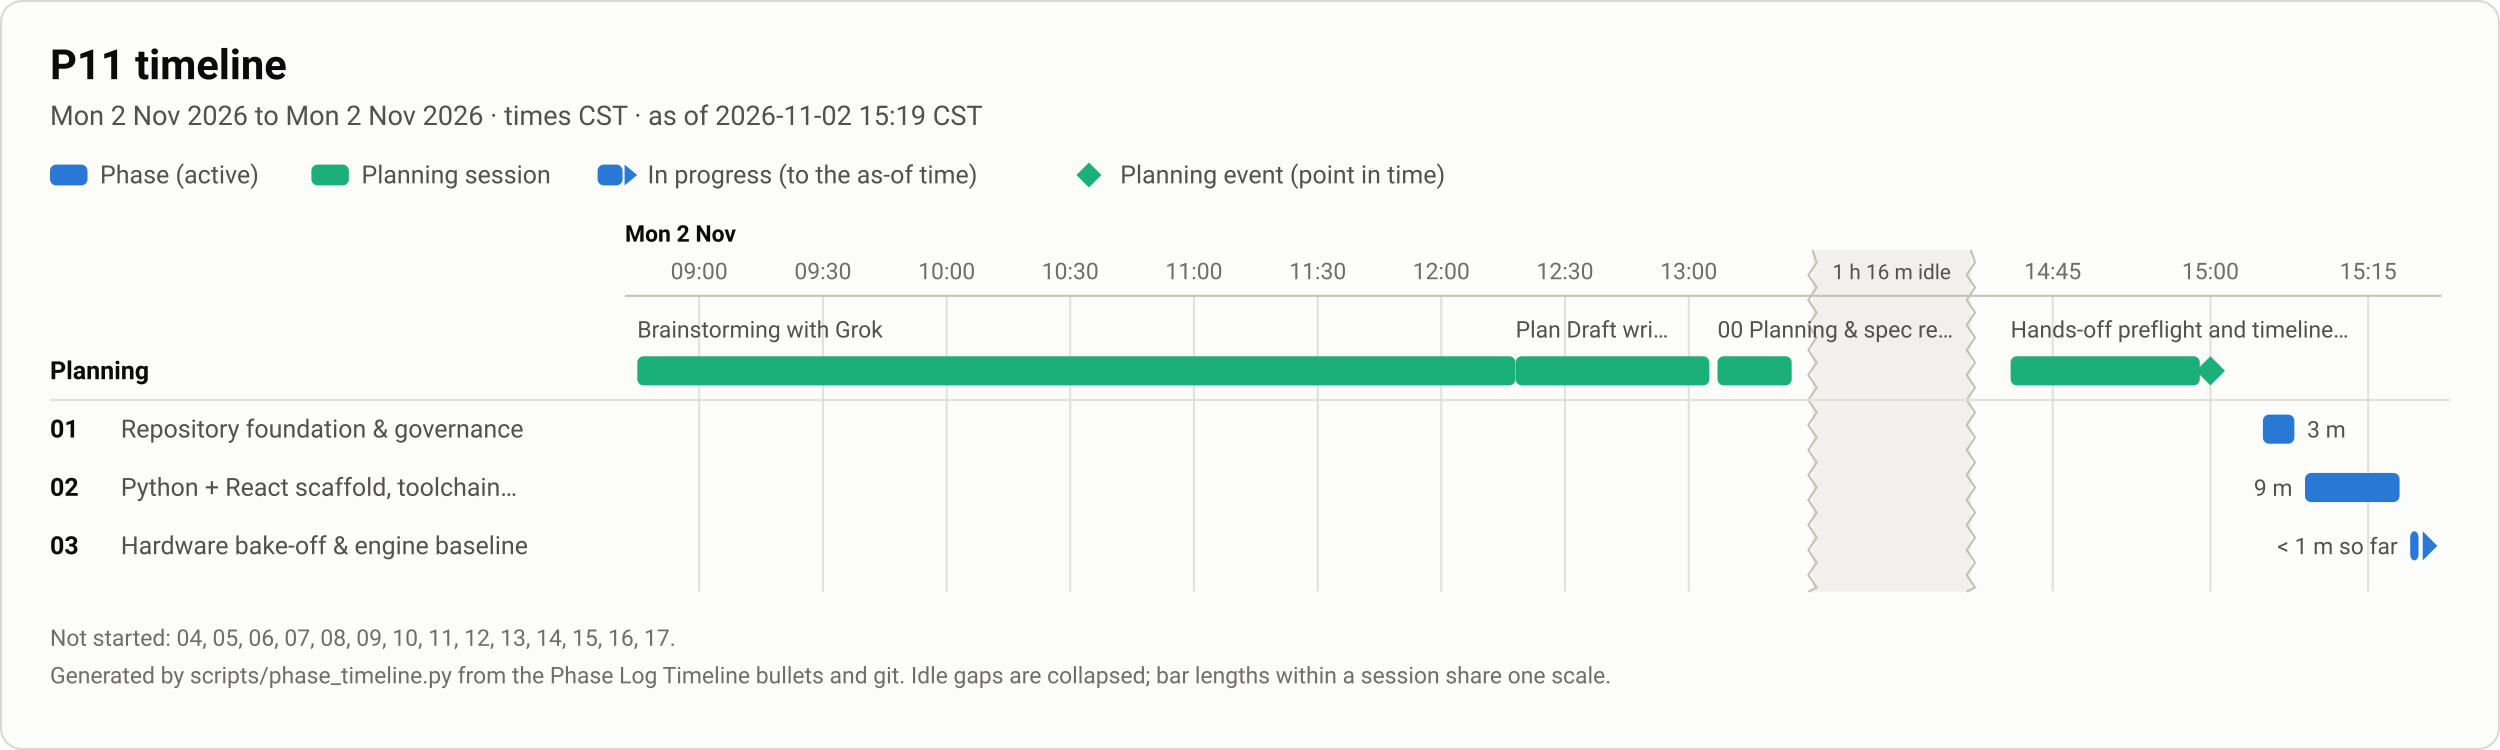
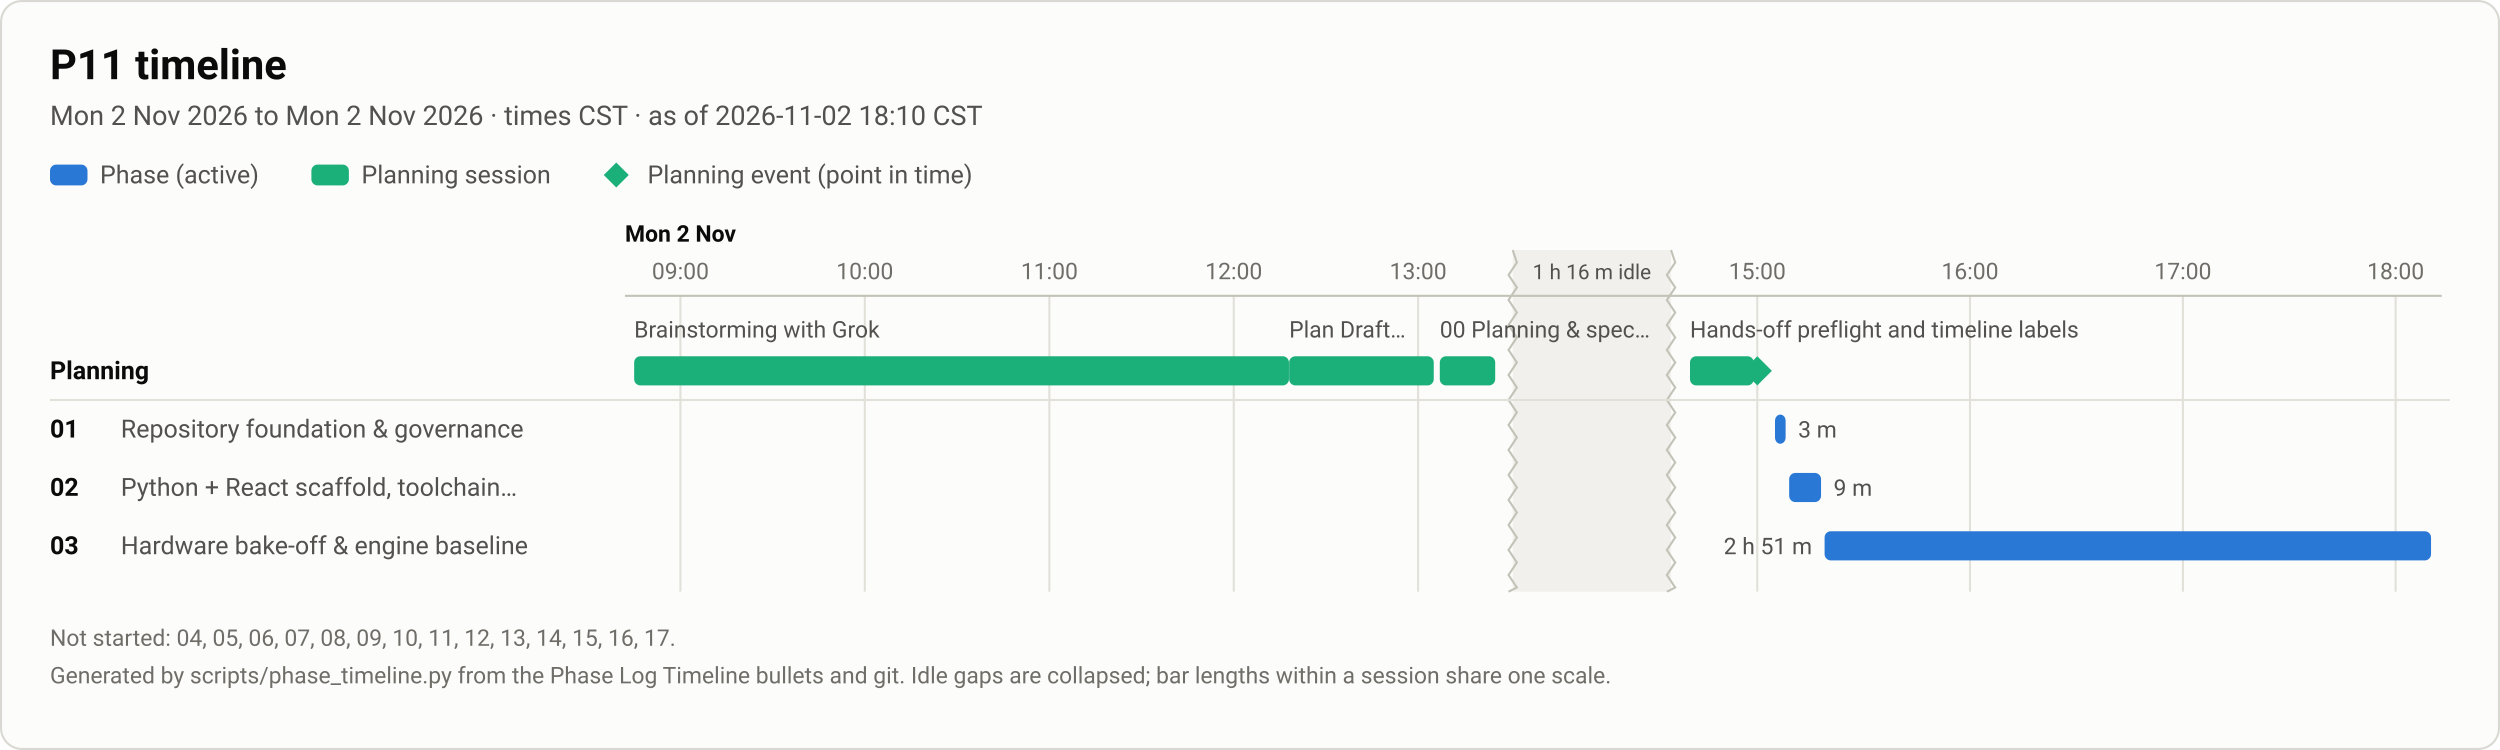
<svg xmlns="http://www.w3.org/2000/svg" width="1200" height="360" viewBox="0 0 1200 360" role="img" aria-labelledby="tl-title tl-desc" font-family="system-ui, -apple-system, &quot;Segoe UI&quot;, Roboto, sans-serif" data-timeline-format="1">
  <style>.card{fill:#fcfcfb;stroke:#d9d8d2}.t1{fill:#0b0b0b}.t2{fill:#52514e}.t3{fill:#6f6d68}.grid{stroke:#e1e0d9}.axis{stroke:#c3c2b7}.brk{fill:#f1f0ec}.brke{stroke:#c3c2b7;fill:none}.ph{fill:#2a78d6}.pl{fill:#1baf7a}.tail{stroke:#2a78d6}.tailpl{stroke:#1baf7a}.hb{fill:#fbe1d6}.hl{stroke:#eb6834}.wo{stroke:#eb6834;fill:none}.ap{stroke:#0b0b0b;fill:none}.sep{stroke:#e1e0d9}text{font-variant-numeric:tabular-nums}@media (prefers-color-scheme: dark){.card{fill:#1a1a19;stroke:#3a3a37}.t1{fill:#f0efec}.t2{fill:#c3c2b7}.t3{fill:#a3a19a}.grid{stroke:#2c2c2a}.axis{stroke:#4a4a46}.brk{fill:#262624}.brke{stroke:#4a4a46;fill:none}.ph{fill:#3987e5}.pl{fill:#199e70}.tail{stroke:#3987e5}.tailpl{stroke:#199e70}.hb{fill:#4a2a1c}.hl{stroke:#d95926}.wo{stroke:#d95926;fill:none}.ap{stroke:#f0efec;fill:none}.sep{stroke:#2c2c2a}}</style>
  <defs>
    <pattern id="tl-hatch" patternUnits="userSpaceOnUse" width="6" height="6" patternTransform="rotate(45)">
      <rect class="hb" width="6" height="6" />
      <line class="hl" x1="1.5" y1="0" x2="1.5" y2="6" stroke-width="2.4" />
    </pattern>
  </defs>
  <rect class="card" x="0.5" y="0.5" width="1199" height="359" rx="10" />
  <text class="t1" x="24" y="38" font-size="20" font-weight="600">P11 timeline</text>
-   <text class="t2" x="24" y="60" font-size="13">Mon 2 Nov 2026 to Mon 2 Nov 2026 · times CST · as of 2026-11-02 15:19 CST</text>
+   <text class="t2" x="24" y="60" font-size="13">Mon 2 Nov 2026 to Mon 2 Nov 2026 · times CST · as of 2026-11-02 18:10 CST</text>
  <rect class="ph" x="24.0" y="79" width="18" height="10" rx="3" />
  <text class="t2" x="48" y="88" font-size="12">Phase (active)</text>
  <rect class="pl" x="149.462" y="79" width="18" height="10" rx="3" />
  <text class="t2" x="173.5" y="88" font-size="12">Planning session</text>
-   <rect class="ph" x="286.848" y="79" width="12" height="10" rx="3" />
-   <path class="ph" d="M299.8 79l6 5l-6 5z" />
-   <text class="t2" x="310.8" y="88" font-size="12">In progress (to the as-of time)</text>
-   <path class="pl" d="M522.7 78l6 6l-6 6l-6-6z" />
-   <text class="t2" x="537.7" y="88" font-size="12">Planning event (point in time)</text>
+   <path class="pl" d="M295.8 78l6 6l-6 6l-6-6z" />
+   <text class="t2" x="310.8" y="88" font-size="12">Planning event (point in time)</text>
  <text class="t1" x="300" y="116" font-size="11" font-weight="600">Mon 2 Nov</text>
-   <line class="grid" x1="335.6" x2="335.6" y1="142" y2="284" stroke-width="1" />
-   <text class="t3" x="335.6" y="134" font-size="11" text-anchor="middle">09:00</text>
-   <line class="grid" x1="395" x2="395" y1="142" y2="284" stroke-width="1" />
-   <text class="t3" x="395" y="134" font-size="11" text-anchor="middle">09:30</text>
-   <line class="grid" x1="454.4" x2="454.4" y1="142" y2="284" stroke-width="1" />
-   <text class="t3" x="454.4" y="134" font-size="11" text-anchor="middle">10:00</text>
-   <line class="grid" x1="513.7" x2="513.7" y1="142" y2="284" stroke-width="1" />
-   <text class="t3" x="513.7" y="134" font-size="11" text-anchor="middle">10:30</text>
-   <line class="grid" x1="573.1" x2="573.1" y1="142" y2="284" stroke-width="1" />
-   <text class="t3" x="573.1" y="134" font-size="11" text-anchor="middle">11:00</text>
-   <line class="grid" x1="632.5" x2="632.5" y1="142" y2="284" stroke-width="1" />
-   <text class="t3" x="632.5" y="134" font-size="11" text-anchor="middle">11:30</text>
-   <line class="grid" x1="691.8" x2="691.8" y1="142" y2="284" stroke-width="1" />
-   <text class="t3" x="691.8" y="134" font-size="11" text-anchor="middle">12:00</text>
-   <line class="grid" x1="751.2" x2="751.2" y1="142" y2="284" stroke-width="1" />
-   <text class="t3" x="751.2" y="134" font-size="11" text-anchor="middle">12:30</text>
-   <line class="grid" x1="810.6" x2="810.6" y1="142" y2="284" stroke-width="1" />
-   <text class="t3" x="810.6" y="134" font-size="11" text-anchor="middle">13:00</text>
-   <rect class="brk" x="870" y="120" width="76" height="164" />
-   <path class="brke" stroke-width="1" d="M870 120L872 126L868 132L872 138L868 144L872 150L868 156L872 162L868 168L872 174L868 180L872 186L868 192L872 198L868 204L872 210L868 216L872 222L868 228L872 234L868 240L872 246L868 252L872 258L868 264L872 270L868 276L872 282L868 284" />
-   <path class="brke" stroke-width="1" d="M946 120L948 126L944 132L948 138L944 144L948 150L944 156L948 162L944 168L948 174L944 180L948 186L944 192L948 198L944 204L948 210L944 216L948 222L944 228L948 234L944 240L948 246L944 252L948 258L944 264L948 270L944 276L948 282L944 284" />
-   <text class="t2" x="908" y="134" font-size="10" text-anchor="middle">1 h 16 m idle</text>
-   <line class="grid" x1="985.3" x2="985.3" y1="142" y2="284" stroke-width="1" />
-   <text class="t3" x="985.3" y="134" font-size="11" text-anchor="middle">14:45</text>
-   <line class="grid" x1="1061" x2="1061" y1="142" y2="284" stroke-width="1" />
-   <text class="t3" x="1061" y="134" font-size="11" text-anchor="middle">15:00</text>
-   <line class="grid" x1="1136.7" x2="1136.7" y1="142" y2="284" stroke-width="1" />
-   <text class="t3" x="1136.7" y="134" font-size="11" text-anchor="middle">15:15</text>
+   <line class="grid" x1="326.6" x2="326.6" y1="142" y2="284" stroke-width="1" />
+   <text class="t3" x="326.6" y="134" font-size="11" text-anchor="middle">09:00</text>
+   <line class="grid" x1="415.1" x2="415.1" y1="142" y2="284" stroke-width="1" />
+   <text class="t3" x="415.1" y="134" font-size="11" text-anchor="middle">10:00</text>
+   <line class="grid" x1="503.7" x2="503.7" y1="142" y2="284" stroke-width="1" />
+   <text class="t3" x="503.7" y="134" font-size="11" text-anchor="middle">11:00</text>
+   <line class="grid" x1="592.2" x2="592.2" y1="142" y2="284" stroke-width="1" />
+   <text class="t3" x="592.2" y="134" font-size="11" text-anchor="middle">12:00</text>
+   <line class="grid" x1="680.7" x2="680.7" y1="142" y2="284" stroke-width="1" />
+   <text class="t3" x="680.7" y="134" font-size="11" text-anchor="middle">13:00</text>
+   <rect class="brk" x="726.1" y="120" width="76" height="164" />
+   <path class="brke" stroke-width="1" d="M726.1 120L728.1 126L724.1 132L728.1 138L724.1 144L728.1 150L724.1 156L728.1 162L724.1 168L728.1 174L724.1 180L728.1 186L724.1 192L728.1 198L724.1 204L728.1 210L724.1 216L728.1 222L724.1 228L728.1 234L724.1 240L728.1 246L724.1 252L728.1 258L724.1 264L728.1 270L724.1 276L728.1 282L724.1 284" />
+   <path class="brke" stroke-width="1" d="M802.1 120L804.1 126L800.1 132L804.1 138L800.1 144L804.1 150L800.1 156L804.1 162L800.1 168L804.1 174L800.1 180L804.1 186L800.1 192L804.1 198L800.1 204L804.1 210L800.1 216L804.1 222L800.1 228L804.1 234L800.1 240L804.1 246L800.1 252L804.1 258L800.1 264L804.1 270L800.1 276L804.1 282L800.1 284" />
+   <text class="t2" x="764.1" y="134" font-size="10" text-anchor="middle">1 h 16 m idle</text>
+   <line class="grid" x1="843.5" x2="843.5" y1="142" y2="284" stroke-width="1" />
+   <text class="t3" x="843.5" y="134" font-size="11" text-anchor="middle">15:00</text>
+   <line class="grid" x1="945.6" x2="945.6" y1="142" y2="284" stroke-width="1" />
+   <text class="t3" x="945.6" y="134" font-size="11" text-anchor="middle">16:00</text>
+   <line class="grid" x1="1047.8" x2="1047.8" y1="142" y2="284" stroke-width="1" />
+   <text class="t3" x="1047.8" y="134" font-size="11" text-anchor="middle">17:00</text>
+   <line class="grid" x1="1149.9" x2="1149.9" y1="142" y2="284" stroke-width="1" />
+   <text class="t3" x="1149.9" y="134" font-size="11" text-anchor="middle">18:00</text>
  <line class="axis" x1="300" x2="1172" y1="142" y2="142" stroke-width="1" />
  <text class="t1" x="24" y="182" font-size="12" font-weight="600">Planning</text>
  <g id="tl-plan1">
-     <rect class="pl" x="305.9" y="171" width="421.5" height="14" rx="3" />
+     <rect class="pl" x="304.4" y="171" width="314.3" height="14" rx="3" />
  </g>
-   <text class="t2" x="305.9" y="162" font-size="11">Brainstorming with Grok</text>
+   <text class="t2" x="304.4" y="162" font-size="11">Brainstorming with Grok</text>
  <g id="tl-plan2">
-     <rect class="pl" x="727.5" y="171" width="93" height="14" rx="3" />
+     <rect class="pl" x="618.8" y="171" width="69.4" height="14" rx="3" />
  </g>
-   <text class="t2" x="727.5" y="162" font-size="11">Plan Draft wri…</text>
+   <text class="t2" x="618.8" y="162" font-size="11">Plan Draft…</text>
  <g id="tl-p00">
-     <rect class="pl" x="824.4" y="171" width="35.6" height="14" rx="3" />
+     <rect class="pl" x="691.1" y="171" width="26.6" height="14" rx="3" />
  </g>
-   <text class="t2" x="824.4" y="162" font-size="11">00 Planning &amp; spec re…</text>
+   <text class="t2" x="691.1" y="162" font-size="11">00 Planning &amp; spec…</text>
  <g id="tl-plan3">
-     <rect class="pl" x="965.1" y="171" width="90.8" height="14" rx="3" />
+     <rect class="pl" x="811.2" y="171" width="30.6" height="14" rx="3" />
  </g>
-   <text class="t2" x="965.1" y="162" font-size="11">Hands-off preflight and timeline…</text>
+   <text class="t2" x="811.2" y="162" font-size="11">Hands-off preflight and timeline labels</text>
  <g id="tl-pf-13ee0d5">
-     <path class="pl" d="M1061 171l7 7l-7 7l-7-7z" />
+     <path class="pl" d="M843.5 171l7 7l-7 7l-7-7z" />
  </g>
  <line class="sep" x1="24" x2="1176" y1="192" y2="192" stroke-width="1" />
  <text class="t1" x="24" y="210" font-size="12" font-weight="600">01</text>
  <text class="t2" x="58" y="210" font-size="12">Repository foundation &amp; governance</text>
  <g id="tl-p01">
-     <rect class="ph" x="1086.2" y="199" width="15.1" height="14" rx="3" />
+     <rect class="ph" x="852" y="199" width="5.1" height="14" rx="3" />
  </g>
-   <text class="t2" x="1107.4" y="210" font-size="11">3 m</text>
+   <text class="t2" x="863.1" y="210" font-size="11">3 m</text>
  <text class="t1" x="24" y="238" font-size="12" font-weight="600">02</text>
  <text class="t2" x="58" y="238" font-size="12">Python + React scaffold, toolchain…</text>
  <g id="tl-p02">
-     <rect class="ph" x="1106.4" y="227" width="45.4" height="14" rx="3" />
+     <rect class="ph" x="858.8" y="227" width="15.3" height="14" rx="3" />
  </g>
-   <text class="t2" x="1100.4" y="238" font-size="11" text-anchor="end">9 m</text>
+   <text class="t2" x="880.1" y="238" font-size="11">9 m</text>
  <text class="t1" x="24" y="266" font-size="12" font-weight="600">03</text>
  <text class="t2" x="58" y="266" font-size="12">Hardware bake-off &amp; engine baseline</text>
  <g id="tl-p03">
-     <rect class="ph" x="1156.9" y="255" width="4" height="14" rx="3" />
-     <path class="ph" d="M1162.9 255l7 7l-7 7z" />
+     <rect class="ph" x="875.8" y="255" width="291.1" height="14" rx="3" />
  </g>
-   <text class="t2" x="1150.9" y="266" font-size="11" text-anchor="end">&lt; 1 m so far</text>
+   <text class="t2" x="869.8" y="266" font-size="11" text-anchor="end">2 h 51 m</text>
  <text class="t3" x="24" y="310" font-size="11">Not started: 04, 05, 06, 07, 08, 09, 10, 11, 12, 13, 14, 15, 16, 17.</text>
  <text class="t3" x="24" y="328" font-size="11">Generated by scripts/phase_timeline.py from the Phase Log Timeline bullets and git. Idle gaps are collapsed; bar lengths within a session share one scale.</text>
</svg>
